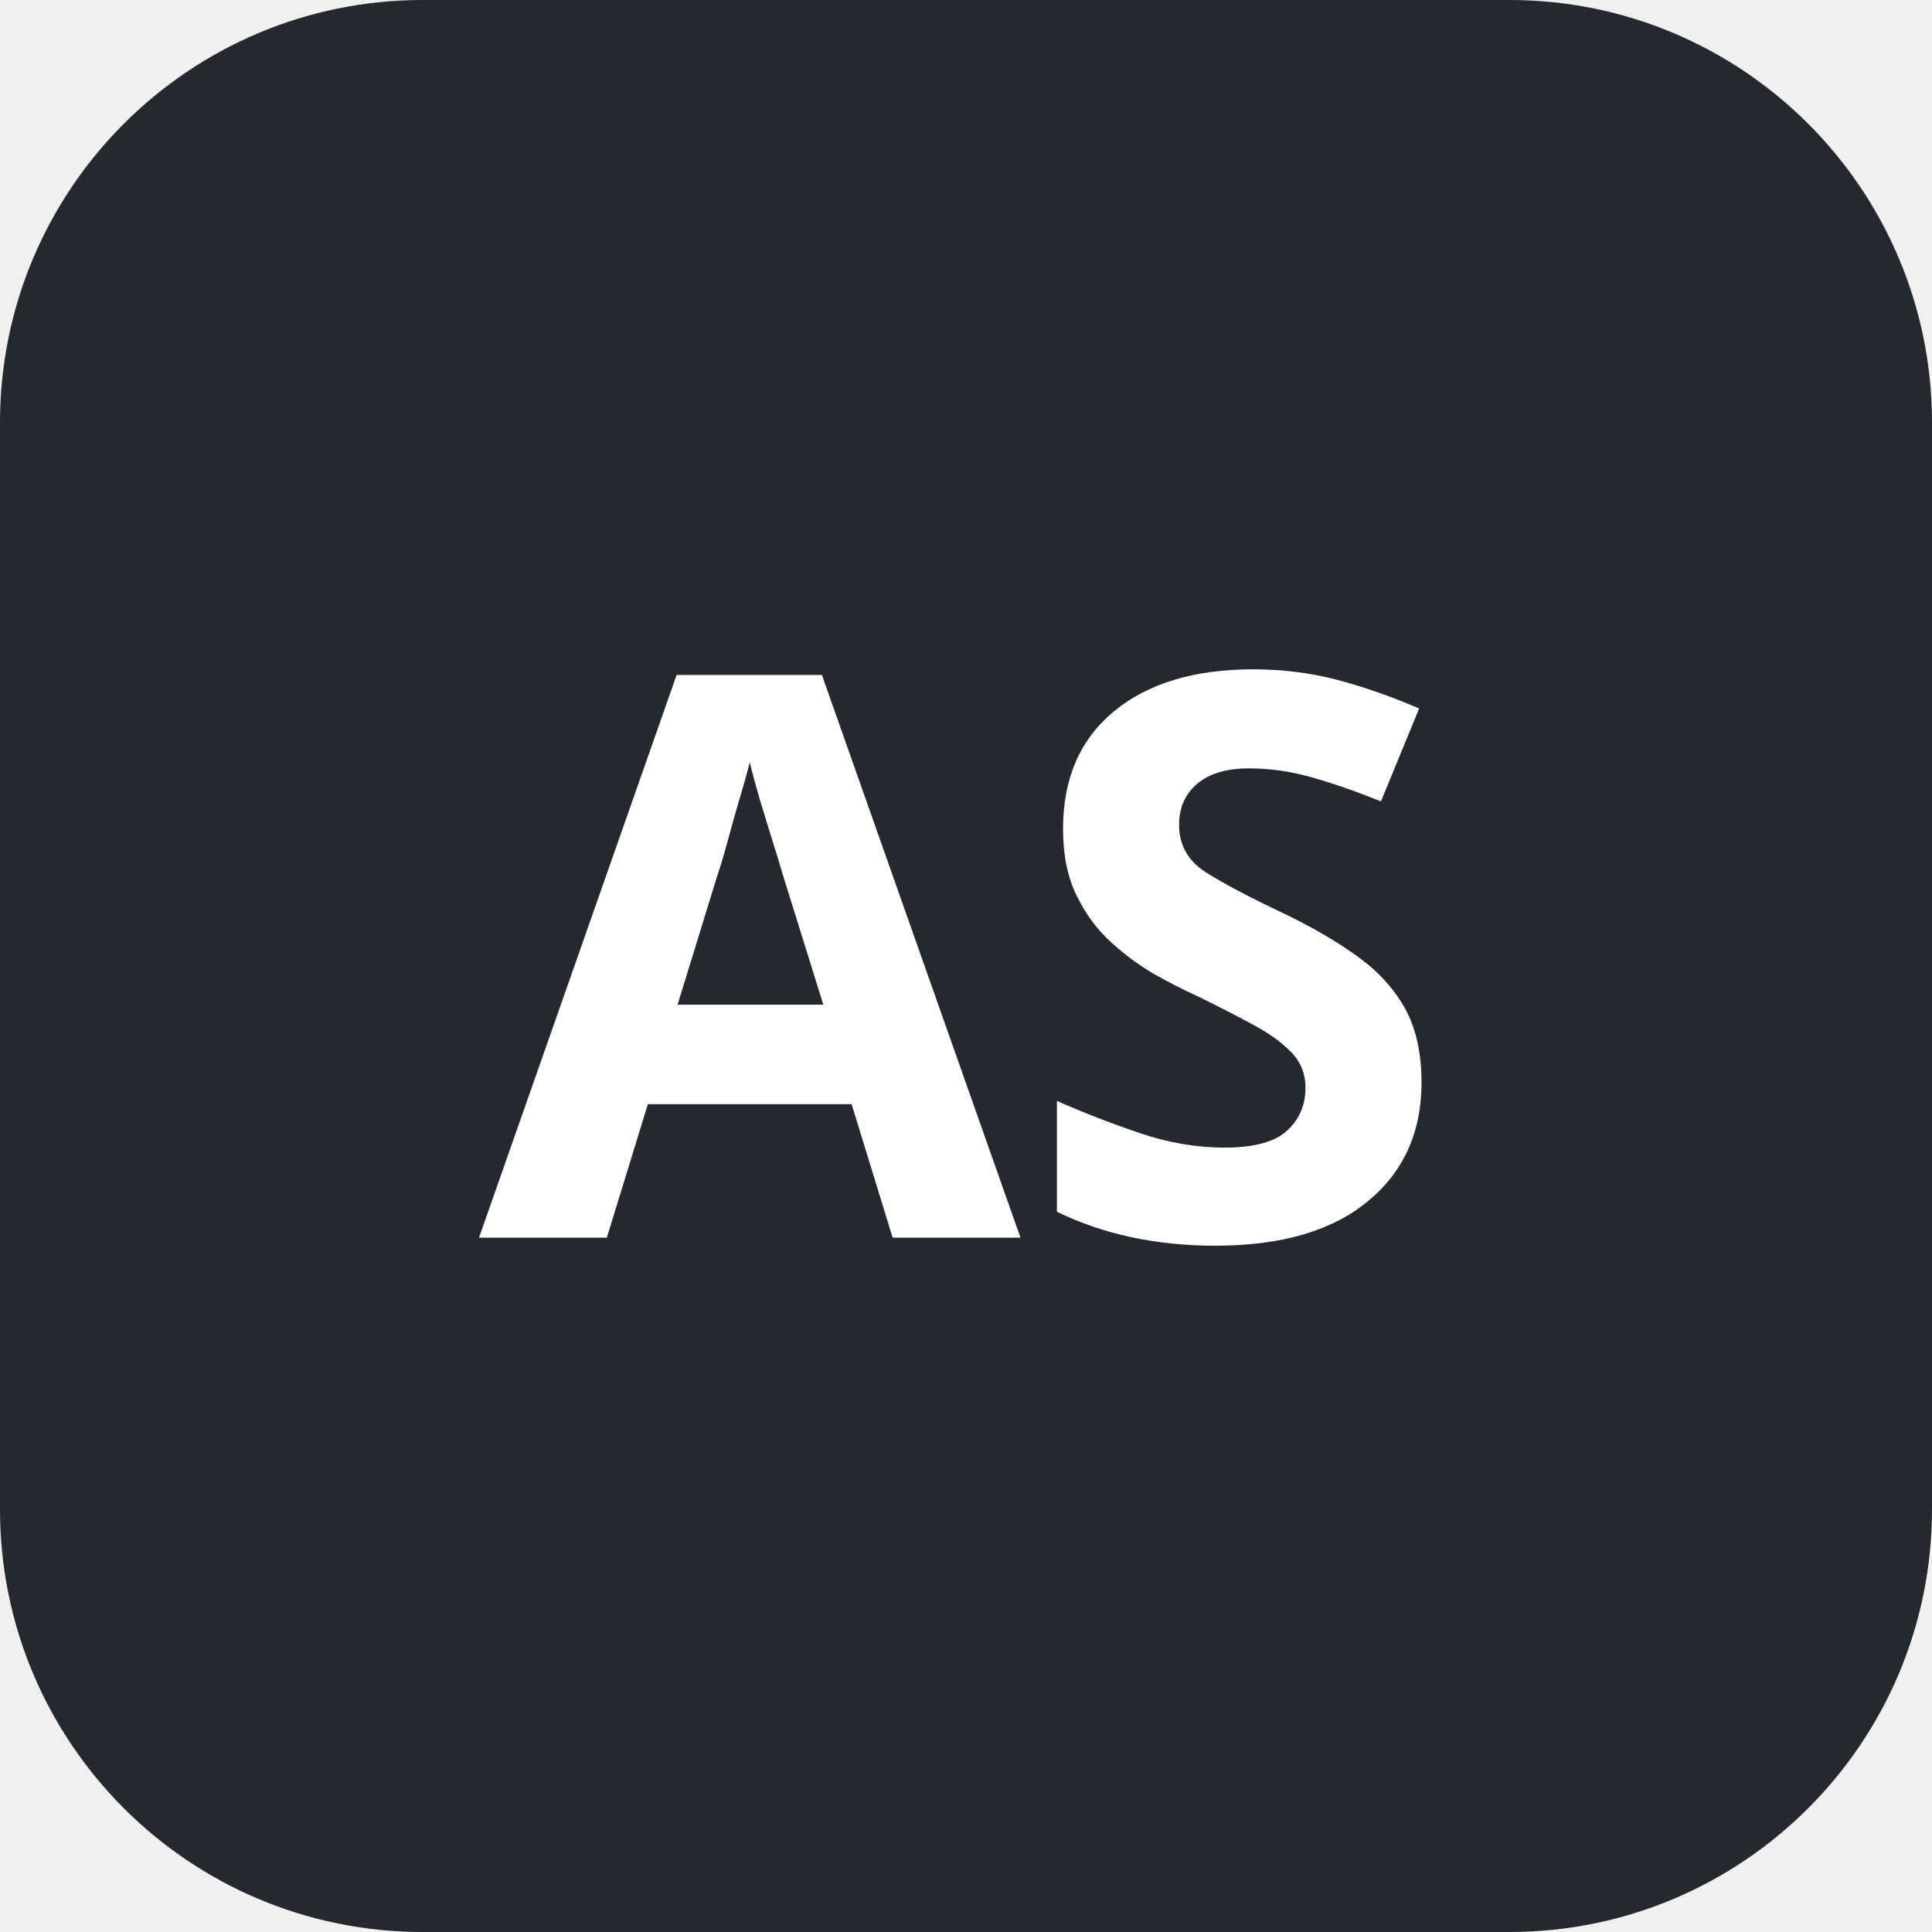
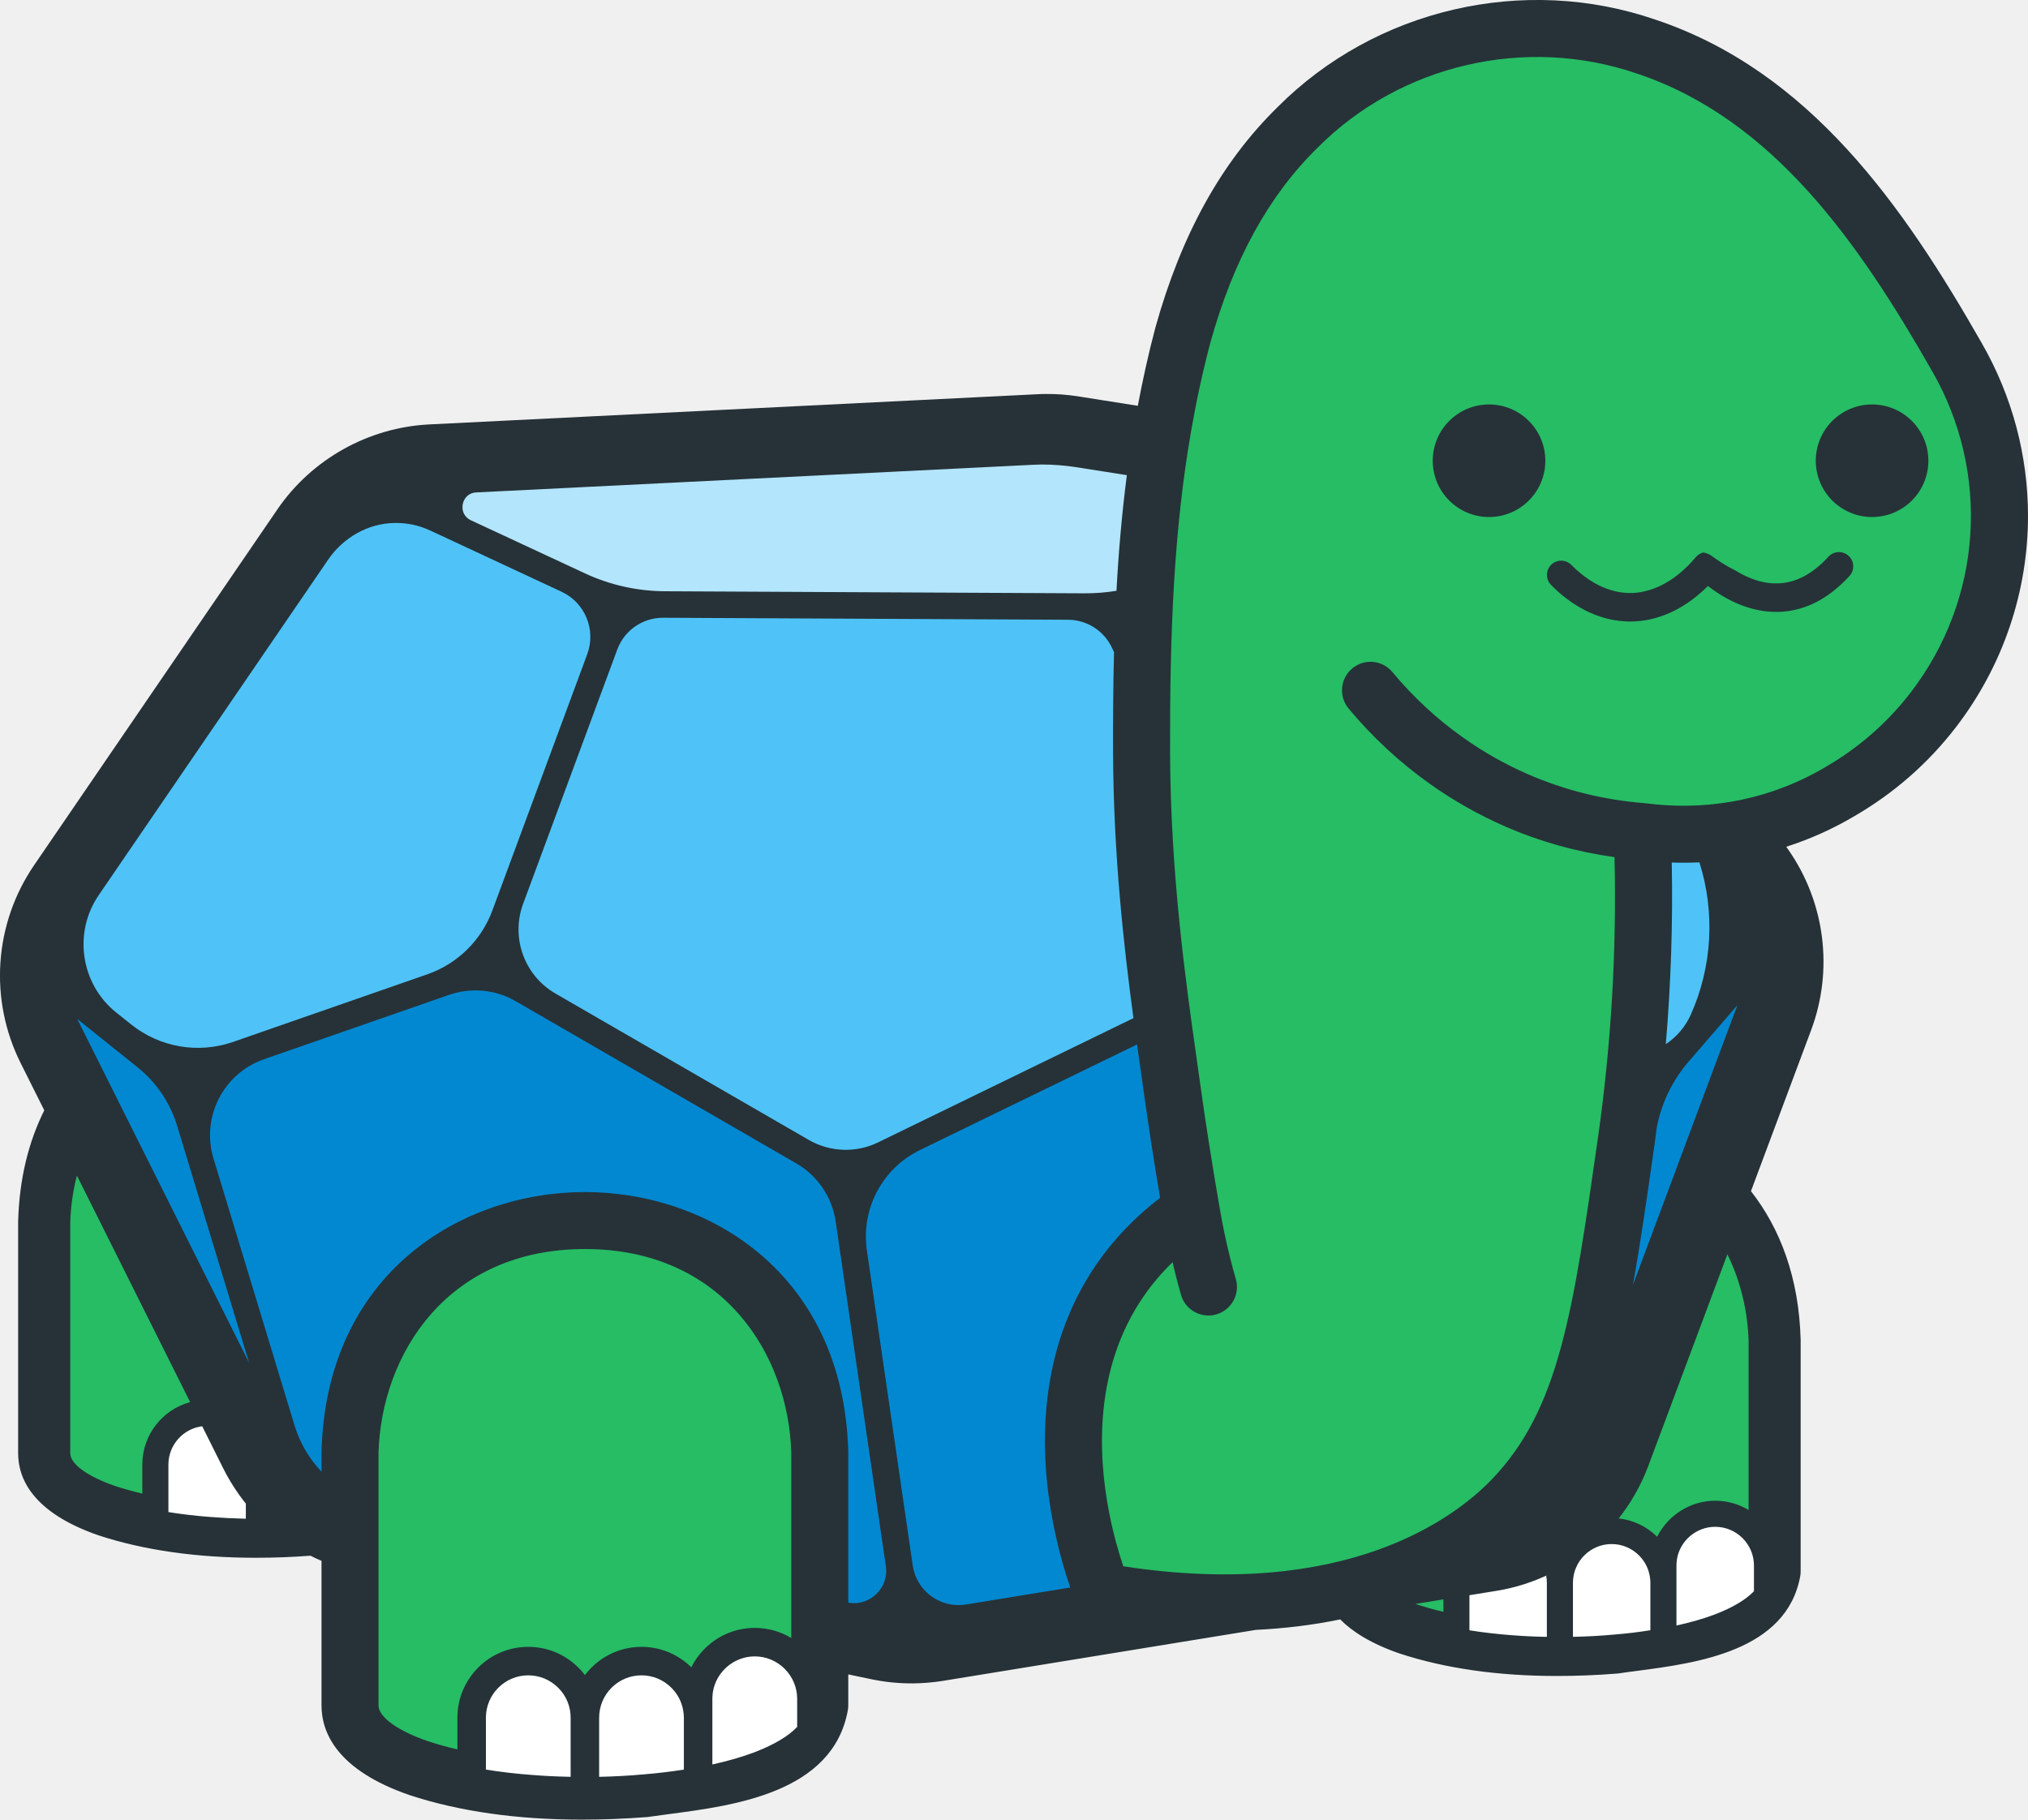
- <svg xmlns="http://www.w3.org/2000/svg" viewBox="0 0 64 64" role="img" aria-label="Atuin Server">
-   <rect width="64" height="64" rx="14" fill="#24292f" />
-   <text x="32" y="41" text-anchor="middle" font-family="sans-serif" font-size="26" font-weight="700" fill="#ffffff">AS</text>
+ <svg xmlns="http://www.w3.org/2000/svg" role="img" viewBox="0 0 344.41 309.08">
+   <path d="m99.75 291.76c0-5.07 4.12-9.19 9.19-9.19 2.46 0 4.77.96 6.5 2.7 1.4 1.38 2.29 3.16 2.59 5.13.07.41.11.87.11 1.36v10.52s-1.68.27-1.68.27c-2.22.36-4.56.63-6.95.83-2.36.22-4.89.36-7.71.43l-2.05.05v-12.1Zm-2.84 12.05c-.1 0-.19 0-.28 0-2.45-.06-4.4-.15-6.2-.3h-.13c-2.76-.21-5.49-.52-8.1-.94l-1.68-.27v-10.52c0-5.07 4.12-9.19 9.19-9.19 2.46 0 4.77.96 6.5 2.7 1.74 1.72 2.7 4.03 2.7 6.49v12.05h-2Zm22.07-15.26c0-.43.03-.91.1-1.38.68-4.47 4.59-7.82 9.1-7.82 2.44 0 4.74.96 6.49 2.69 1.75 1.76 2.71 4.07 2.71 6.51v5.57s-.54.58-.54.58c-1.71 1.81-4.39 3.42-7.97 4.79-2.19.83-4.7 1.56-7.45 2.17l-2.43.54v-13.65Zm146.15-19.7c0-4.73 3.84-8.58 8.57-8.58 2.29 0 4.44.89 6.06 2.52 1.3 1.3 2.14 2.96 2.41 4.79.06.33.1.77.1 1.28v9.76s-1.68.27-1.68.27c-2.09.33-4.23.59-6.38.76-2.15.2-4.54.33-7.04.39l-2.04.04v-11.22Zm-2.43 11.18c-.08 0-.17 0-.25 0-2.07-.04-3.9-.13-5.68-.27h-.13c-2.55-.2-5.05-.49-7.41-.86l-1.69-.27v-9.37s6.25-1.01 6.25-1.01c3.03-.49 5.97-1.43 8.74-2.8l1 2.01 1-.21c.11.52.16 1.06.16 1.61v11.18h-2Zm20.01-14.12c0-.37.03-.76.08-1.24.65-4.21 4.29-7.33 8.49-7.33 2.28 0 4.43.89 6.06 2.5 1.63 1.63 2.53 3.79 2.53 6.07v5.17s-.55.58-.55.58c-1.6 1.68-4.07 3.17-7.35 4.42-1.95.75-4.25 1.41-6.83 1.99l-2.43.54v-12.69Zm-240.96-5.95c-.09 0-.18 0-.26 0-2.12-.05-3.94-.15-5.66-.28h-.13c-2.46-.18-4.95-.47-7.41-.86l-1.69-.27v-9.77c0-4.31 3.22-7.96 7.49-8.5l1.41-.18 4.2 8.42c1.01 2.01 2.23 3.91 3.61 5.63l.44.55v5.27h-2Z" fill="#fff" />
+   <path d="m14.35 190.88 25.24 50.06c-1.34-.76-2.85-1.16-4.42-1.16-4.96 0-9 4.04-9 9v7.45l-2.45-.57c-1.67-.39-3.27-.84-4.76-1.33-3.39-1.17-9.03-3.68-9.03-7.47v-39.14c.16-6.06 1.7-11.84 4.42-16.84Zm275.98 14.02c-.1-.12-.2-.23-.31-.34l-17.42 42.87c-2.38 5.85-6.64 10.61-11.98 13.64.68.38 1.32.87 1.89 1.44.29.29.55.59.81.93l1.59 2.14 1.61-2.13c1.72-2.28 4.34-3.59 7.18-3.59 2.38 0 4.63.93 6.33 2.61l1.96 1.94 1.23-2.47c1.53-3.05 4.7-5.02 8.06-5.02 1.64 0 3.25.45 4.65 1.28l3.03 1.82v-32.27c-.24-8.66-3.3-16.77-8.63-22.85Zm-163.34 17.02c-6.75-7.69-16.31-11.75-27.65-11.75s-20.91 4.06-27.66 11.75c-5.81 6.62-9.14 15.45-9.39 24.92v42.82c0 4.03 6.09 6.73 9.75 7.99 1.62.53 3.37 1.02 5.19 1.45l2.46.58v-7.92c0-5.53 4.5-10.03 10.03-10.03 2.67 0 5.19 1.04 7.11 2.95.32.32.62.66.91 1.04l1.59 2.14 1.61-2.13c1.92-2.55 4.84-4.01 8.01-4.01 2.66 0 5.16 1.03 7.05 2.91l1.96 1.94 1.24-2.47c1.7-3.4 5.23-5.6 8.99-5.6 1.83 0 3.62.49 5.18 1.43l3.03 1.81v-34.97c-.25-9.42-3.59-18.26-9.39-24.87ZM332.31 60.61c-12.06-21.14-27.47-44.23-52.73-52.68-20.59-7.09-44.02-1.54-59.24 13.76-10.03 9.84-15.89 22.44-19.46 35.27-6.24 23.59-7.07 46.88-7.01 70.75.07 23.56 3.41 44.38 5.07 56.48 1.23 8.87 2.45 16.24 3.36 21.46-4.12 2.78-8.46 6.59-12.06 11.81-9.35 13.58-8.75 29.48-6.64 40.36 1.26 6.49 3.04 11.19 3.59 12.58 5.91 1.03 25.44 4.02 44.35-1.25 1.59 2.58 5.68 4.35 8.37 5.26 1.49.5 3.1.94 4.76 1.33l2.46.58v-7.45c0-1.4.32-2.72.9-3.91l-9.1 1.66c6.45-2.65 12.6-6.46 17.84-11.88 12.54-12.97 15.02-30.01 19.42-60.94 3.06-21.5 3.21-39.68 2.73-52.52 11.25 1.45 23.01-.57 33.51-6.77 6.36-3.67 11.69-8.43 15.91-13.91 12.92-16.83 15.23-40.44 3.98-59.97Z" fill="#26bd65" />
+   <path d="m272.86 215.67c-.92 5.25-1.89 9.97-3.05 14.26l3.05-14.26Z" fill="#26bd65" />
+   <path d="m112.87 102.44c-5.02-.03-9.86-1.12-14.38-3.23l-19.37-9.02c-1.93-.91-2.91-2.84-2.5-4.93.41-2.09 2.05-3.51 4.18-3.61l94.48-4.69c.5-.03 1.02-.04 1.54-.05h.22c1.94 0 3.92.15 5.88.45l10.68 1.68-.25 1.93c-.8 6.24-1.39 12.79-1.75 19.49l-.08 1.6-1.58.26c-1.82.3-3.71.46-5.6.46l-71.47-.35Z" fill="#b3e5fc" />
+   <path d="m280.91 177.2c.86-10.19 1.2-20.5 1-30.64l-.04-2.1 2.1.07c.63.02 1.26.03 1.89.03.89 0 1.77-.02 2.66-.06l1.53-.07.46 1.46c2.85 9.01 2.29 18.71-1.56 27.32-1.06 2.36-2.77 4.38-4.94 5.83l-3.45 2.3.35-4.14Zm-137.27 20.12c2.2 0 4.4-.51 6.37-1.47l44.66-21.73-.19-1.43c-1.58-11.73-3.39-27.44-3.44-44.98 0-4.91 0-10.76.16-16.86v-.46s-.45-1.03-.45-1.03c-1.65-3.67-5.31-6.06-9.32-6.08l-68.83-.34c-4.28 0-8.15 2.7-9.63 6.71l-15.99 43.19c-2.47 6.69.22 14.12 6.38 17.67l42.99 24.85c2.22 1.28 4.74 1.96 7.3 1.96h0Zm-110.02-17.32c2.26 0 4.49-.38 6.62-1.12l32.98-11.48c5.71-1.99 10.19-6.38 12.28-12.04l16.11-43.53c1.88-5.07-.49-10.83-5.39-13.12l-22.31-10.4c-2.09-.98-4.33-1.47-6.64-1.47h-.3c-5.08.09-9.89 2.75-12.88 7.1l-38.98 57.01c-4.92 7.21-3.45 17.12 3.36 22.58l2.55 2.04c3.56 2.85 8.04 4.43 12.61 4.43h0Z" fill="#4fc3f7" />
+   <path d="m162.77 274.65c-4.85 0-9.04-3.62-9.74-8.43l-7.79-53.52c-1.16-7.93 2.91-15.63 10.12-19.15l39.32-19.13 1.07 7.47.38 2.67c.87 6.3 1.84 12.55 2.86 18.57l.2 1.19-.96.73c-4.05 3.09-7.53 6.72-10.34 10.78-9.89 14.37-9.31 31.05-7.08 42.51.89 4.58 2.04 8.32 2.84 10.66l.77 2.24-20.06 3.27c-.57.09-1.06.13-1.53.13h-.06Zm-17.7-.33c-.45 0-.91-.04-1.36-.12l-1.65-.29v-27.24c-.51-20.29-14.11-42.18-42.73-42.18-20.07 0-42 13.21-42.73 42.23v8.28s-3.45-3.63-3.45-3.63c-2.33-2.45-4.07-5.46-5.05-8.7l-13.75-45.29c-2.45-8.07 1.87-16.57 9.84-19.34l31.41-10.93c1.66-.58 3.39-.87 5.16-.87 2.75 0 5.46.73 7.83 2.1l47.65 27.55c4.17 2.41 6.96 6.53 7.67 11.3l8.52 58.55c.32 2.2-.3 4.31-1.73 5.96-1.4 1.64-3.45 2.6-5.61 2.62h-.01ZM11.32 173.97l3.04-2.46 10.23 8.2c3.53 2.82 6.09 6.6 7.4 10.93l12.23 40.27-3.7 1.48-29.2-58.42Zm264.02 43.95c1.26-6.95 2.36-14.63 3.63-23.52l.03-.22c.14-.99.27-2.01.4-3.02v-.09s.12-.5.12-.5c.9-4.25 2.89-8.25 5.75-11.55l8.28-9.59 3.39 2.01-17.75 47.54-3.84-1.06Z" fill="#0288d1" />
+   <path d="m252.88 68.7c-5.28 0-9.56 4.28-9.56 9.56s4.28 9.56 9.56 9.56 9.56-4.28 9.56-9.56-4.28-9.56-9.56-9.56Z" fill="#263238" />
+   <circle cx="317.93" cy="78.26" r="9.56" fill="#263238" />
+   <path d="m310.52 94.56c-1.41 1.55-2.91 2.72-4.44 3.48-1.11.55-2.21.86-3.28.99-.16.02-.32.04-.47.04h-.01c-2.84.2-5.46-.84-7.57-2.15-1.62-.8-3-1.71-4.07-2.5-.4-.29-.88-.49-1.4-.58-.5.12-.96.4-1.29.8-1.53 1.84-4.48 4.75-8.41 5.73-.71.19-1.44.31-2.21.35-.53.02-1.05.01-1.55-.04-4.13-.39-7.31-3.05-8.95-4.71-.94-.96-2.47-.98-3.43-.05-.95.94-.97 2.47-.04 3.43 2.22 2.26 6.68 5.91 12.67 6.2.25.01.5.02.76.02s.52 0 .78-.02c.74-.04 1.45-.12 2.14-.25 4.49-.83 8-3.46 10.31-5.76 4.11 3.18 8.49 4.67 12.69 4.36.66-.05 1.32-.14 1.98-.29 1.19-.25 2.35-.66 3.49-1.22 2.08-1.03 4.06-2.57 5.88-4.56.9-.99.83-2.52-.16-3.42-.99-.9-2.52-.83-3.42.15Z" fill="#263238" />
+   <path d="m336.51 58.2c-13.31-23.33-29.23-46.12-55.36-54.86-22.35-7.7-47.57-1.84-64.2 14.87-9.54 9.36-16.33 21.61-20.75 37.49-1.17 4.42-2.14 8.84-2.97 13.23l-10.17-1.61c-1.8-.28-3.63-.42-5.44-.4-.46 0-.93.01-1.39.04l-103.33 5.13c-10.32.51-19.96 5.9-25.79 14.43L5.8 146.95c-6.81 9.95-7.69 22.82-2.3 33.61l4.02 8.04c-2.64 5.28-4.25 11.58-4.44 18.94v39.31c0 4.21 2.36 10.04 13.68 13.95 7.73 2.53 16.68 3.8 26.69 3.8 3 0 6.1-.11 9.28-.35.61.31 1.24.6 1.87.87v24.54c0 4.61 2.59 10.99 14.97 15.26 8.46 2.77 18.25 4.16 29.2 4.16 3.6 0 7.31-.14 11.16-.44.1-.01.22-.02.33-.04 1.07-.16 2.22-.31 3.42-.47 11.06-1.45 27.76-3.65 30.3-17.6.05-.29.08-.58.08-.87v-5.25l3.96.83c2.3.48 4.66.71 7.02.7 1.7-.02 3.41-.16 5.09-.43l53.15-8.66c4.63-.23 9.46-.77 14.32-1.78 2.08 2.1 5.27 4.13 10.11 5.8 7.74 2.53 16.68 3.81 26.7 3.81 3.28 0 6.68-.13 10.19-.41.1-.01.21-.02.3-.03.99-.15 2.04-.29 3.14-.43 10.1-1.33 25.37-3.33 27.69-16.09.05-.26.07-.53.07-.79v-39.31c-.27-10.59-3.49-18.97-8.44-25.29l10.22-27.36c3.82-10.22 2.37-21.67-3.86-30.62l-.36-.52c3.98-1.28 7.82-2.99 11.48-5.15 6.77-3.91 12.6-9.01 17.33-15.16 8.11-10.56 12.24-23.19 12.24-35.89 0-10.11-2.61-20.25-7.9-29.43Zm-147.48 69.5c.05 17.37 1.84 33.18 3.46 45.24l-43.36 21.1c-3.75 1.83-8.17 1.67-11.79-.42l-42.99-24.85c-5.31-3.06-7.63-9.51-5.51-15.25l15.99-43.19c1.2-3.26 4.32-5.42 7.8-5.4l68.77.34c3.25.02 6.18 1.94 7.51 4.9l.28.62c-.15 5.83-.17 11.48-.16 16.91Zm-110.44-42.06c.18-.92.88-1.93 2.31-2l94.48-4.69c.49-.03.99-.04 1.48-.05 1.92 0 3.86.14 5.76.43l8.75 1.38c-.86 6.67-1.42 13.23-1.76 19.64-1.8.3-3.63.44-5.45.43l-71.28-.35c-4.68-.03-9.3-1.06-13.54-3.04l-19.37-9.02c-1.29-.61-1.56-1.81-1.38-2.73Zm-61.84 66.43 38.98-57.01c2.56-3.74 6.73-6.15 11.26-6.23 2.11-.04 4.16.39 6.07 1.28l22.31 10.4c3.99 1.86 5.89 6.48 4.36 10.61l-16.11 43.53c-1.88 5.09-5.94 9.07-11.06 10.85l-32.98 11.48c-5.9 2.05-12.44.93-17.32-2.98l-2.55-2.04c-6-4.81-7.3-13.54-2.96-19.89Zm7.42 96.7v4.93c-1.58-.37-3.11-.8-4.59-1.28-4.73-1.63-7.65-3.76-7.65-5.57v-39.14c.07-2.67.44-5.38 1.13-8.03l19.23 38.48c-4.67 1.26-8.12 5.54-8.12 10.61Zm17.58 9.19c-.11 0-.21 0-.3 0-1.99-.05-3.8-.14-5.54-.28h-.07c-2.48-.18-4.92-.47-7.24-.84v-8.06c0-3.34 2.5-6.11 5.74-6.52l3.57 7.15c1.08 2.15 2.37 4.16 3.84 5.99v2.57Zm-28.64-84.89 10.23 8.2c3.2 2.56 5.55 6.03 6.74 9.95l12.23 40.27-29.2-58.42Zm83.8 128.74c-.12 0-.23-.01-.33-.01-2.17-.05-4.16-.14-6.06-.3h-.07c-2.72-.2-5.38-.51-7.93-.92v-8.82c0-3.96 3.22-7.19 7.19-7.19 1.92 0 3.73.75 5.09 2.11 1.36 1.35 2.11 3.16 2.11 5.08v10.05Zm19.23-1.23c-2.19.35-4.46.62-6.8.81-2.46.23-5 .36-7.59.42v-10.05c0-3.96 3.22-7.19 7.19-7.19 1.92 0 3.73.75 5.08 2.11 1.11 1.1 1.8 2.48 2.03 4.02.06.34.09.69.09 1.06v8.82Zm1.26-17.37c-2.26-2.24-5.27-3.48-8.46-3.48-3.92 0-7.41 1.89-9.6 4.8-.34-.46-.71-.88-1.12-1.28-2.27-2.26-5.29-3.52-8.51-3.52-6.64 0-12.03 5.4-12.03 12.03v5.39c-1.73-.4-3.41-.87-5.02-1.4-5.17-1.78-8.38-4.11-8.38-6.09v-42.82c.45-16.71 11.6-34.68 35.06-34.68s34.6 17.96 35.04 34.68v31.39c-1.86-1.12-3.99-1.72-6.2-1.72-1.75 0-3.43.38-4.95 1.07-2.51 1.15-4.59 3.14-5.83 5.63Zm17.98 10.12c-1.49 1.58-3.97 3.05-7.23 4.3-2.09.79-4.5 1.49-7.17 2.08v-11.16c0-.36.03-.74.08-1.1.53-3.47 3.59-6.1 7.12-6.1 1.91 0 3.72.76 5.08 2.11 1.36 1.37 2.12 3.18 2.12 5.09v4.78Zm13.8-22.95c-1.04 1.22-2.54 1.92-4.11 1.93-.33 0-.67-.03-1.01-.09v-25.56c-.77-30.35-23.73-44.18-44.73-44.18s-43.97 13.83-44.73 44.18v3.32c-2.09-2.2-3.68-4.89-4.59-7.9l-13.75-45.29c-2.13-7.01 1.66-14.46 8.58-16.87l31.41-10.93c3.75-1.31 7.89-.92 11.33 1.07l47.65 27.55c3.62 2.09 6.08 5.72 6.69 9.86l8.52 58.55c.23 1.6-.21 3.15-1.26 4.36Zm29.67-11.66c.9 4.63 2.05 8.43 2.91 10.93l-17.72 2.89c-.4.06-.81.1-1.21.1-3.9.03-7.26-2.86-7.82-6.72l-7.79-53.52c-1.03-7.05 2.62-13.94 9.02-17.06l36.86-17.93c.16 1.11.31 2.2.46 3.23.21 1.49.41 2.89.59 4.19.86 6.19 1.82 12.45 2.87 18.63-4.23 3.23-7.84 7-10.77 11.23-10.28 14.94-9.7 32.19-7.4 44.03Zm66.28 15.06c-1.59-.37-3.12-.8-4.59-1.29-.05-.01-.1-.03-.15-.05l4.74-.77v2.11Zm17.57-4.93v9.18c-.1 0-.2 0-.3 0-1.98-.04-3.8-.13-5.54-.27h-.06c-2.49-.19-4.92-.47-7.25-.84v-5.96l4.57-.74c3.28-.53 6.41-1.55 9.31-2.98-.28.14-.56.28-.85.41.08.39.12.8.12 1.21Zm17.58 8.06c-2 .32-4.07.57-6.22.74-2.24.21-4.56.33-6.93.38v-9.18c0-3.62 2.94-6.58 6.57-6.58 1.75 0 3.41.69 4.65 1.93 1.01 1.01 1.64 2.27 1.85 3.67.06.31.08.64.08.98v8.06Zm1.15-15.88c-1.78-1.76-4.06-2.84-6.52-3.11-.05.06-.1.12-.15.18 2.15-2.7 3.91-5.74 5.15-9.06l13.45-35.99c2.27 4.62 3.46 9.74 3.6 14.74v28.69c-1.7-1.02-3.65-1.57-5.68-1.57-4.23 0-8.01 2.47-9.85 6.12Zm2.48-114.52c1.58.05 3.14.04 4.7-.03 2.69 8.51 2.17 17.75-1.48 25.9-.94 2.09-2.43 3.78-4.23 4.98.87-10.27 1.21-20.58 1.01-30.85Zm2.87 33.81 8.28-9.59-17.75 47.54c1.28-7.05 2.4-14.92 3.67-23.82.14-1.01.27-2.03.4-3.05l.09-.41c.84-3.95 2.67-7.62 5.31-10.67Zm11.09 85.59v4.37c-1.37 1.44-3.63 2.79-6.61 3.93-1.91.73-4.11 1.36-6.55 1.9v-10.2c0-.33.03-.67.07-1 .49-3.18 3.28-5.57 6.5-5.57 1.76 0 3.41.69 4.65 1.92 1.25 1.25 1.94 2.91 1.94 4.65Zm26.62-148.29c-3.95 5.14-8.82 9.4-14.53 12.7-5.05 2.98-10.52 4.96-16.21 5.9-4.62.77-9.39.85-14.21.23-.06-.01-.12-.01-.18-.01-.02-.01-.04-.01-.07-.02-6.87-.53-13.53-2.18-19.78-4.9-3.9-1.7-7.61-3.8-11.05-6.25-4.46-3.16-8.49-6.9-11.99-11.11-1.7-2.06-4.75-2.34-6.81-.63-2.06 1.7-2.34 4.75-.64 6.81 4.04 4.86 8.69 9.17 13.83 12.82 3.98 2.83 8.28 5.26 12.79 7.23 5.92 2.58 12.14 4.31 18.55 5.2.37 15.84-.56 31.79-2.79 47.5-4.26 29.89-6.61 46.35-18.11 58.26-6.22 6.44-24.61 20.5-62.52 14.7-.72-2.13-1.67-5.33-2.42-9.17-1.94-10.03-2.5-24.53 5.87-36.69 1.44-2.08 3.08-4.01 4.92-5.8.14.56.25 1.12.39 1.68.32 1.29.67 2.59 1.04 3.88.61 2.12 2.55 3.5 4.65 3.5.45 0 .9-.06 1.34-.19 2.57-.74 4.06-3.42 3.32-5.99-.34-1.18-.66-2.37-.96-3.56-.73-2.91-1.35-5.9-1.84-8.86 0-.01 0-.02-.01-.03v-.02c-1.23-7.05-2.35-14.22-3.33-21.29-.18-1.31-.38-2.73-.59-4.23-1.75-12.31-4.38-30.92-4.44-51.61-.05-20.06.62-37.61 3.6-54.59.86-4.98 1.93-9.91 3.23-14.84 3.94-14.14 9.89-24.98 18.23-33.16 14.07-14.14 35.36-19.08 54.27-12.57 23.09 7.72 37.71 28.83 50.07 50.5 9.98 17.33 8.56 38.76-3.62 54.61Z" fill="#263238" />
</svg>
